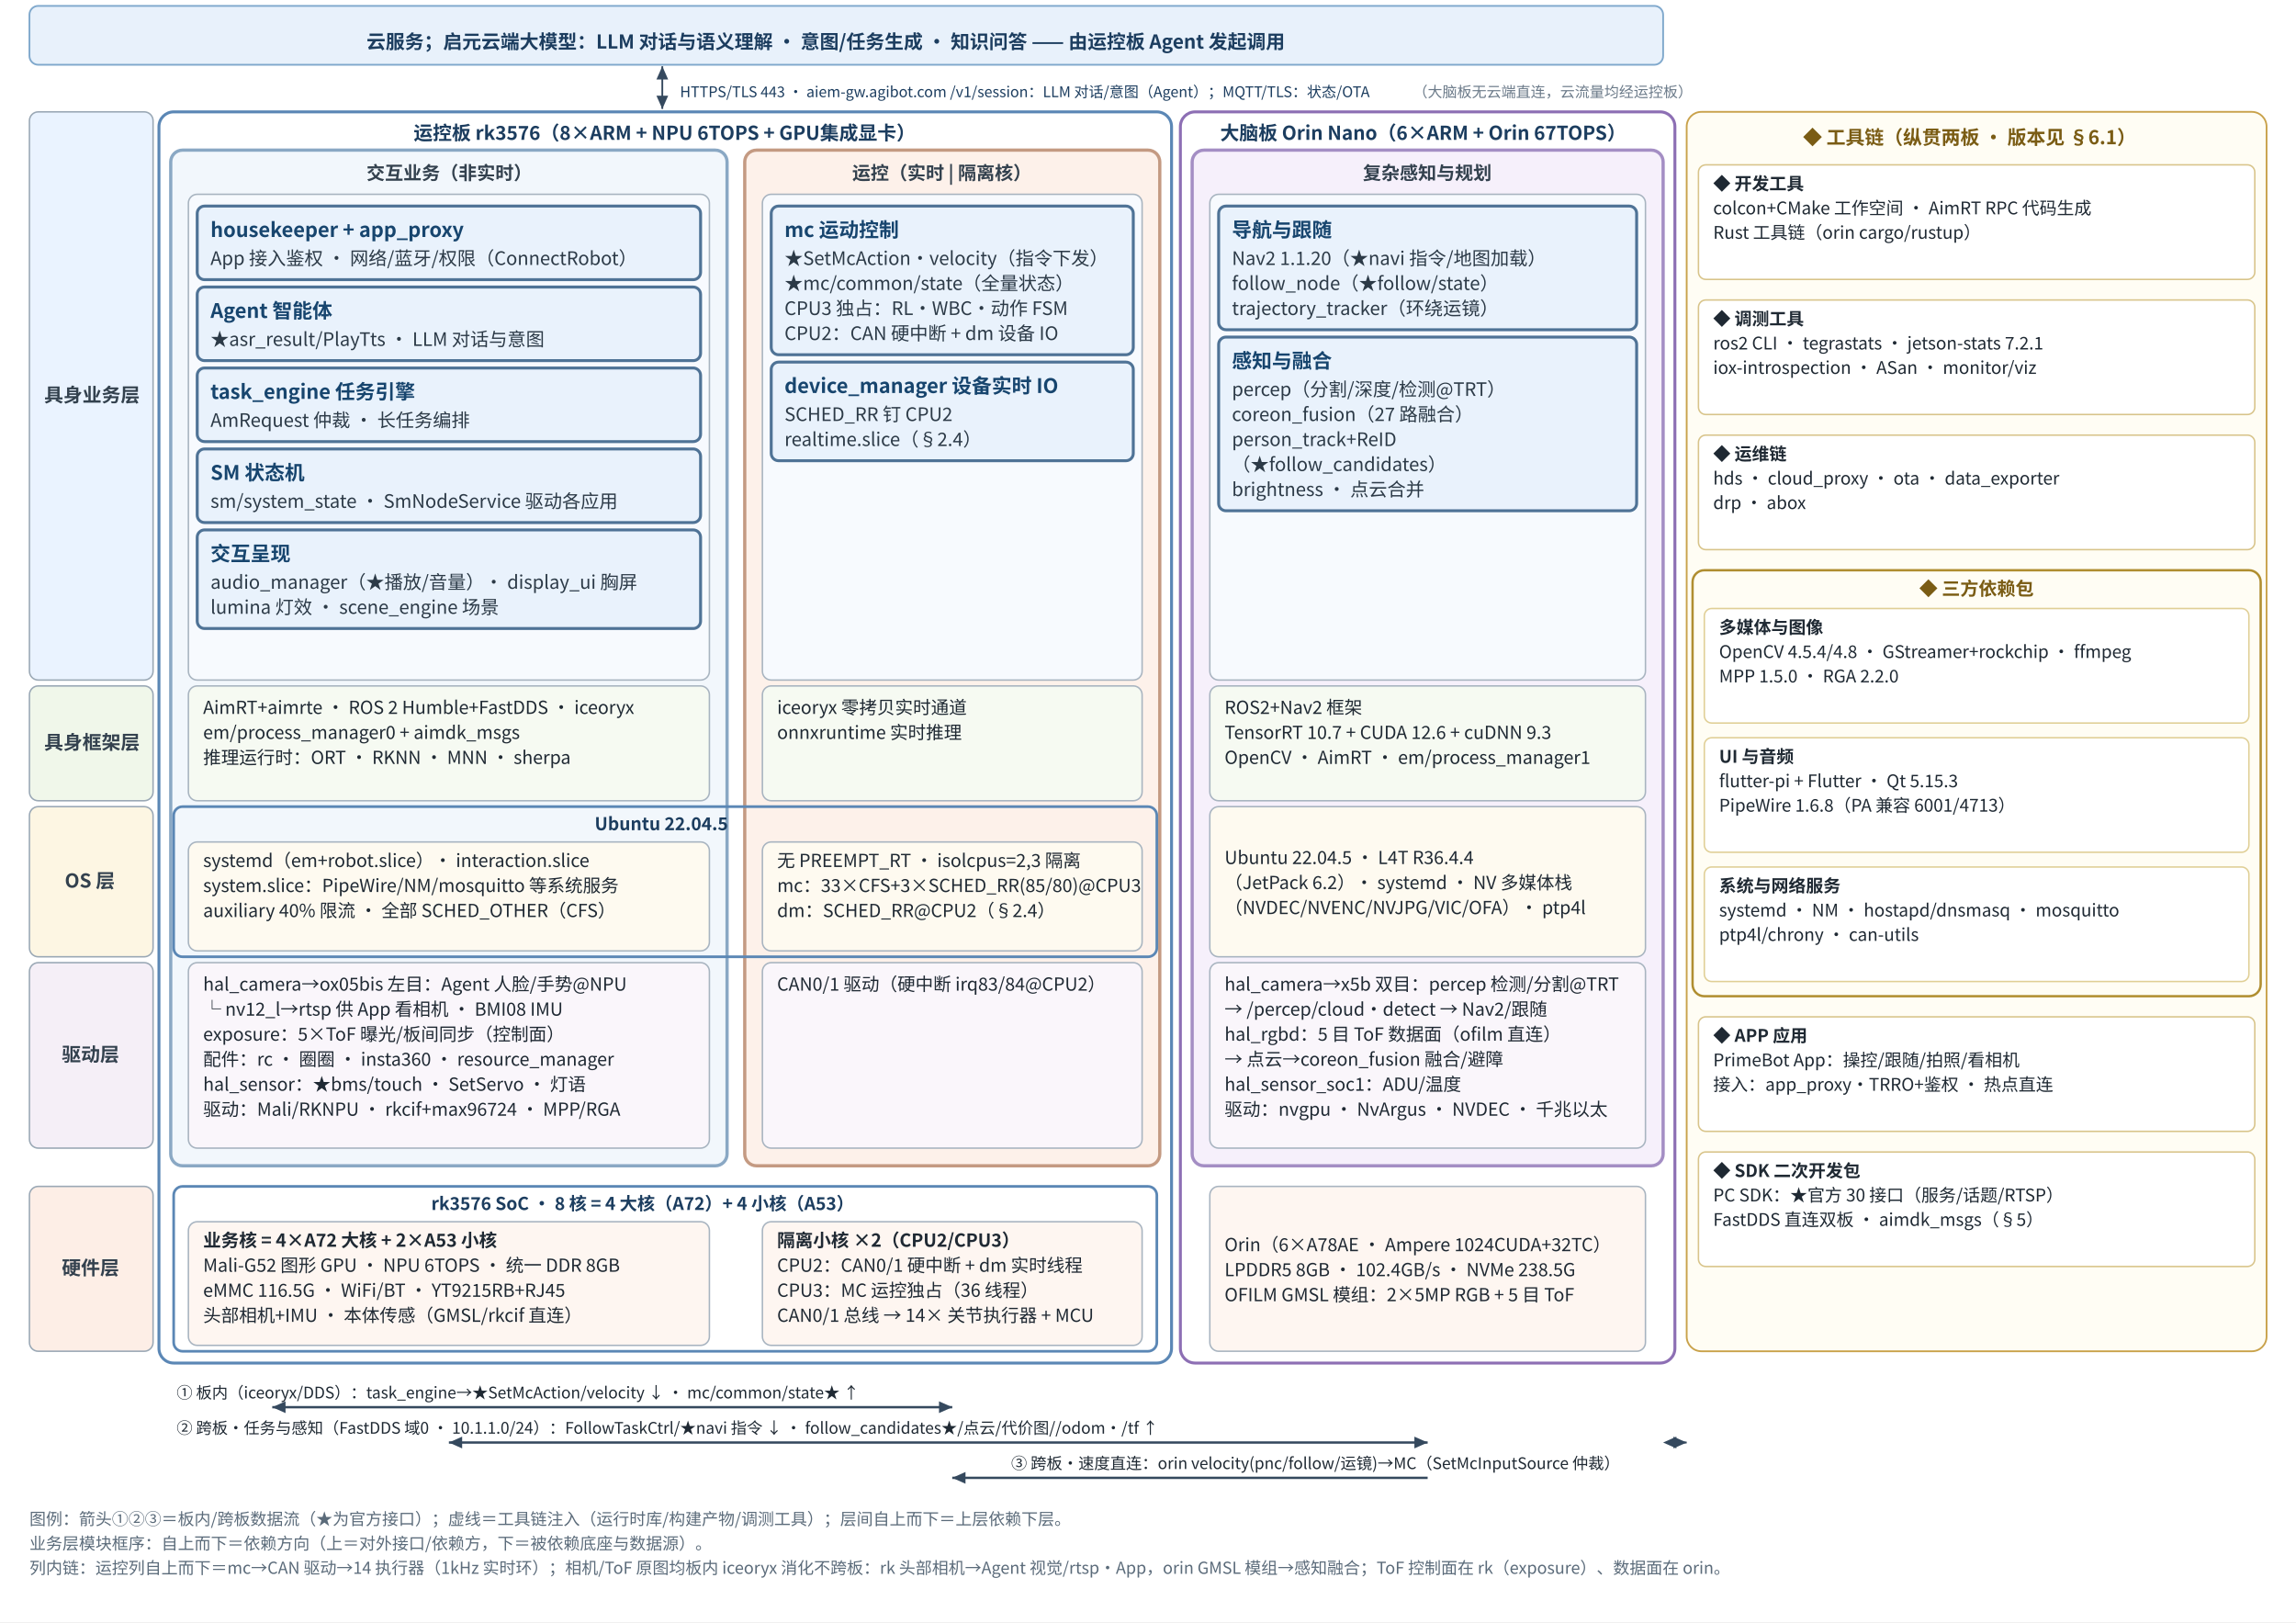
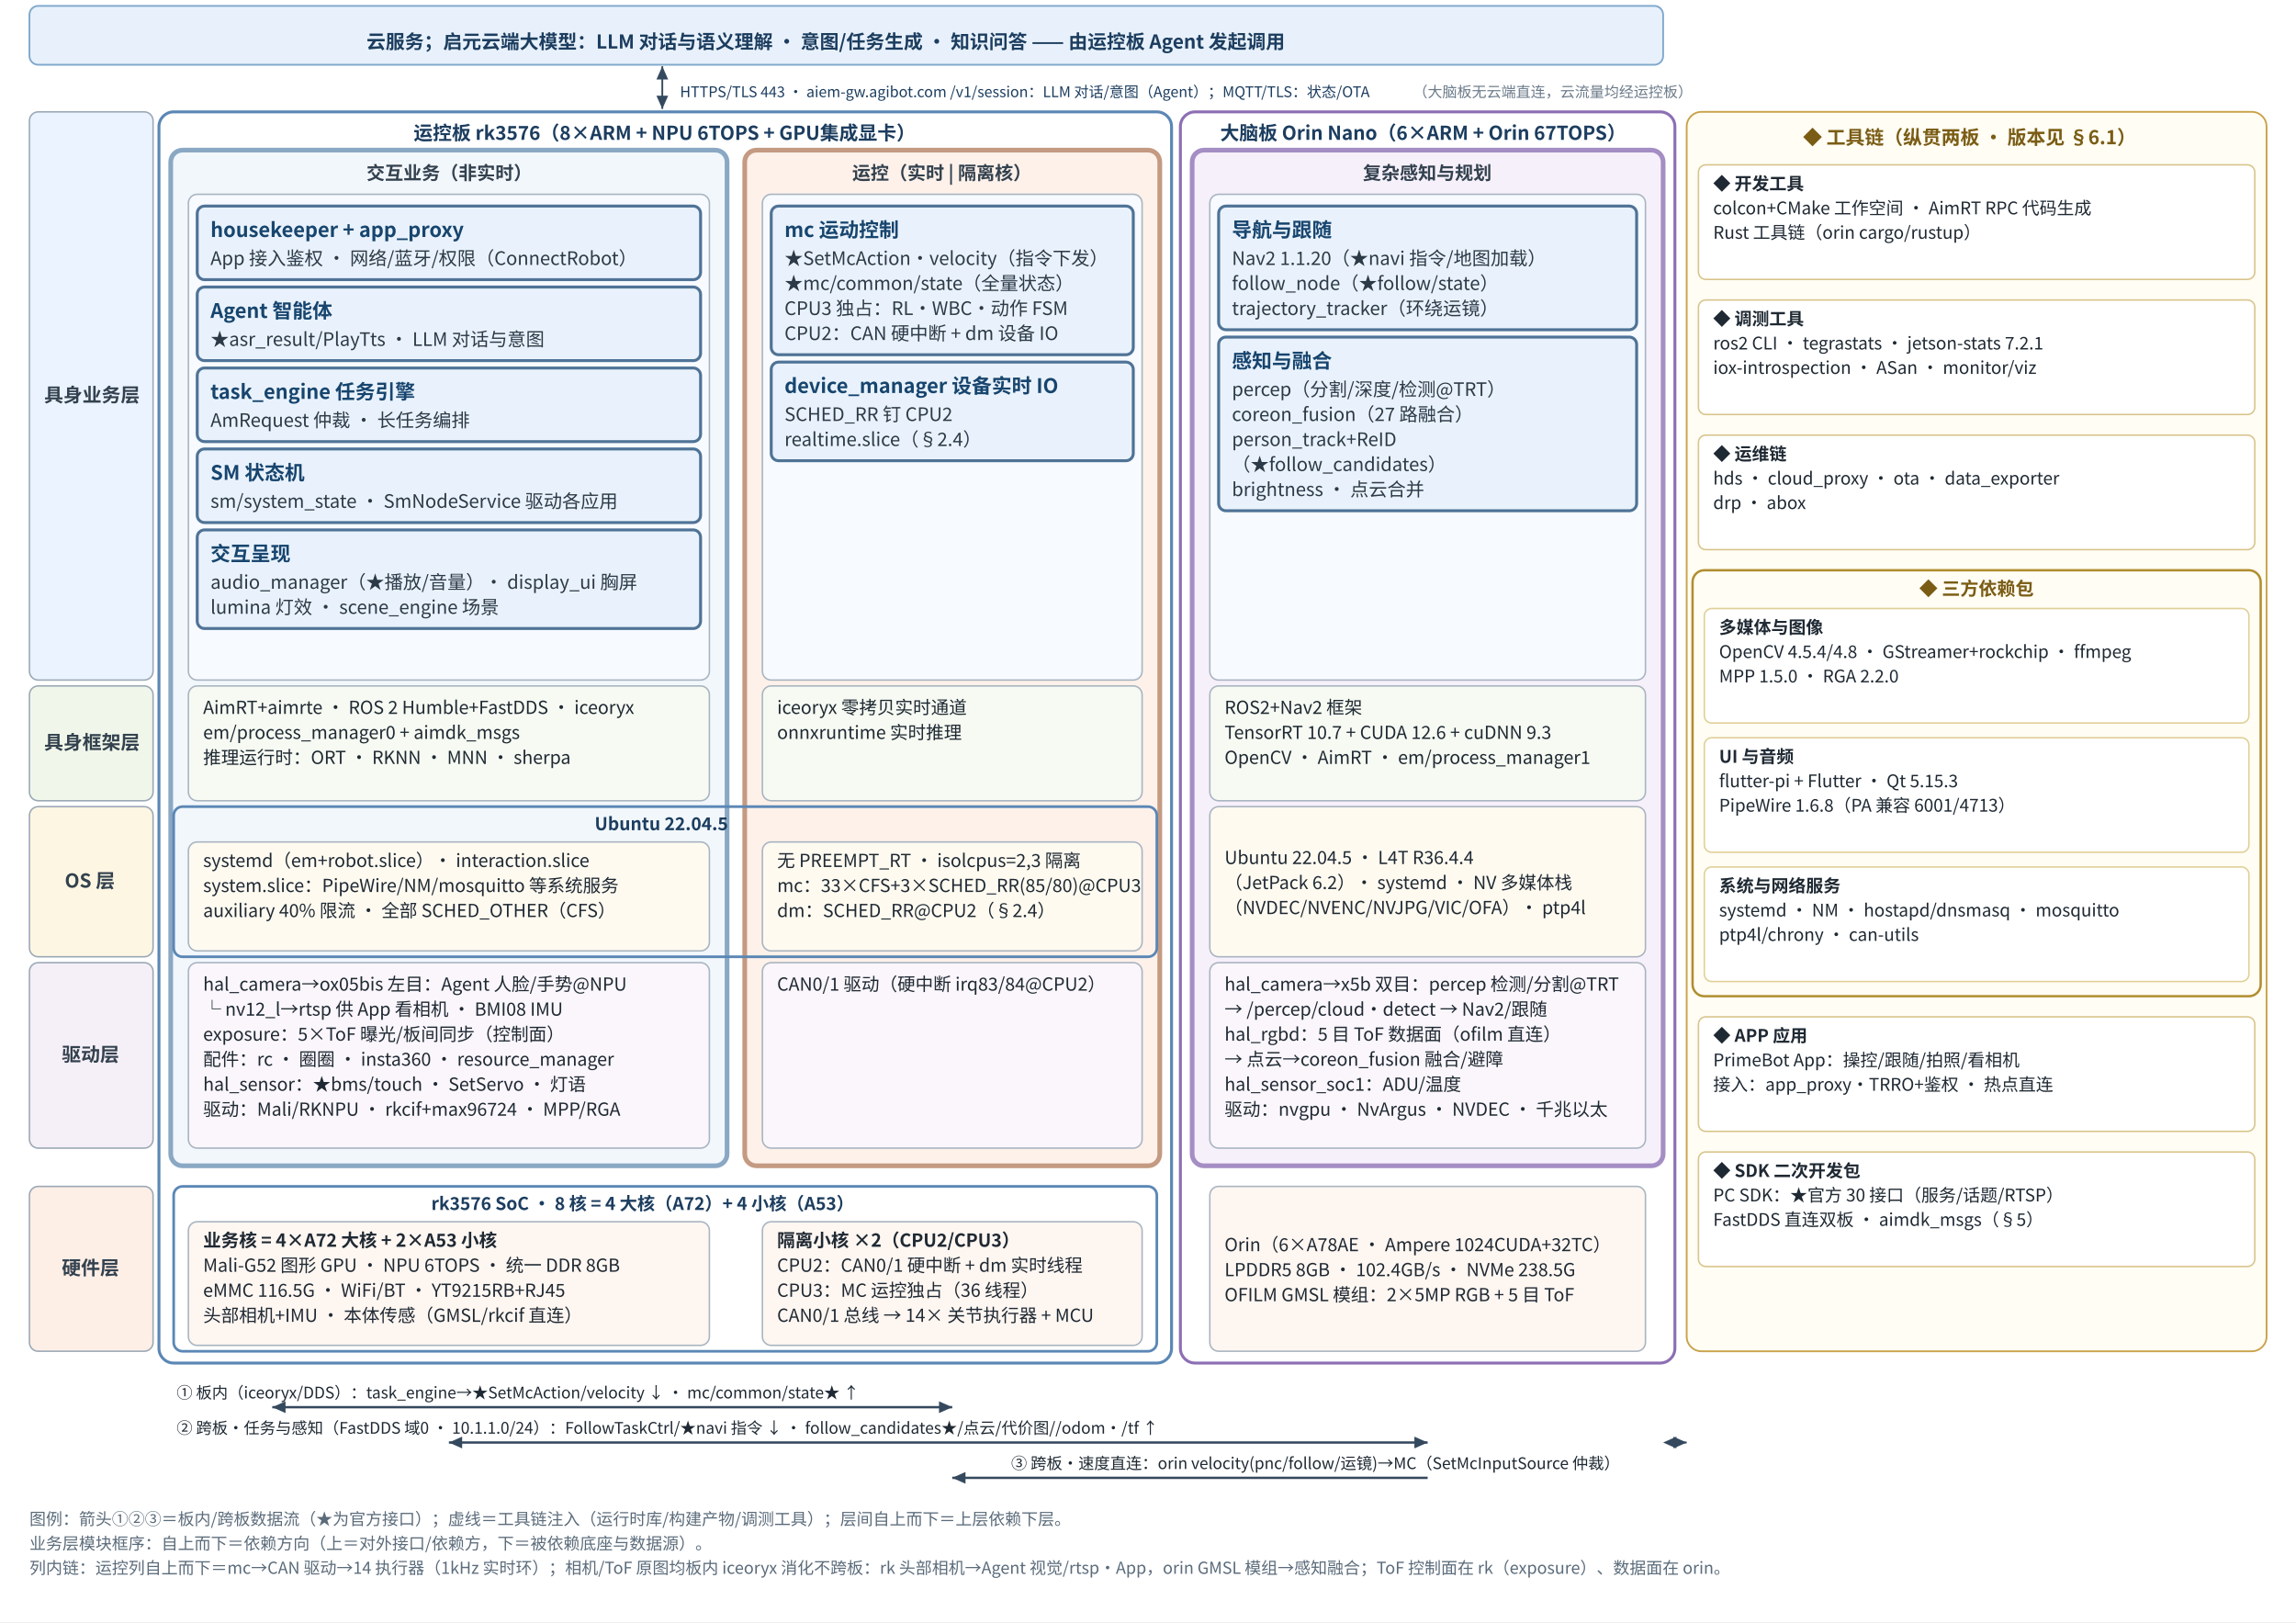
<svg xmlns="http://www.w3.org/2000/svg" width="1560" height="1102" viewBox="0 0 1560 1102">
  <rect x="0" y="0" width="1560" height="1102" fill="#ffffff" />
  <rect x="20" y="4" width="1110" height="40" rx="6" fill="#e8f1fb" stroke="#7fa8cc" stroke-width="1.2" />
  <text x="249" y="33" font-family="Noto Sans CJK SC" font-size="13" fill="#1c3d5f" font-weight="700">云服务；启元云端大模型：LLM 对话与语义理解 · 意图/任务生成 · 知识问答 —— 由运控板 Agent 发起调用</text>
  <line x1="450" y1="45" x2="450" y2="74" stroke="#35495e" stroke-width="1.2" />
  <polygon points="450,74 446,65 454,65" fill="#35495e" />
  <polygon points="450,45 454,54 446,54" fill="#35495e" />
  <text x="462" y="66" font-family="Noto Sans CJK SC" font-size="10" fill="#1c3d5f">HTTPS/TLS 443 · aiem-gw.agibot.com /v1/session：LLM 对话/意图（Agent）；MQTT/TLS：状态/OTA</text>
  <text x="960" y="66" font-family="Noto Sans CJK SC" font-size="10" fill="#6b7a89">（大脑板无云端直连，云流量均经运控板）</text>
  <rect x="108" y="76" width="688" height="850" rx="10" fill="#ffffff" stroke="#5b87b5" stroke-width="2" />
  <text x="281" y="95" font-family="Noto Sans CJK SC" font-size="13" fill="#1c3d5f" font-weight="700">运控板 rk3576（8×ARM + NPU 6TOPS + GPU集成显卡）</text>
  <rect x="802" y="76" width="336" height="850" rx="10" fill="#ffffff" stroke="#8d6fb4" stroke-width="2" />
  <text x="829" y="95" font-family="Noto Sans CJK SC" font-size="13" fill="#1c3d5f" font-weight="700">大脑板 Orin Nano（6×ARM + Orin 67TOPS）</text>
-   <rect x="116" y="102" width="378" height="690" rx="8" fill="#f2f7fc" stroke="#8aa8c4" stroke-width="2.2" />
+   <rect x="116" y="102" width="378" height="690" rx="8" fill="#f2f7fc" stroke="#8aa8c4" stroke-width="3.2" />
  <text x="249" y="122" font-family="Noto Sans CJK SC" font-size="12.5" fill="#33414e" font-weight="700">交互业务（非实时）</text>
-   <rect x="506" y="102" width="282" height="690" rx="8" fill="#fdf1ea" stroke="#c49a82" stroke-width="2.2" />
+   <rect x="506" y="102" width="282" height="690" rx="8" fill="#fdf1ea" stroke="#c49a82" stroke-width="3.2" />
  <text x="579" y="122" font-family="Noto Sans CJK SC" font-size="12.5" fill="#33414e" font-weight="700">运控（实时 | 隔离核）</text>
-   <rect x="810" y="102" width="320" height="690" rx="8" fill="#f6f0fb" stroke="#a48ec4" stroke-width="2.2" />
+   <rect x="810" y="102" width="320" height="690" rx="8" fill="#f6f0fb" stroke="#a48ec4" stroke-width="3.2" />
  <text x="926" y="122" font-family="Noto Sans CJK SC" font-size="12.5" fill="#33414e" font-weight="700">复杂感知与规划</text>
  <rect x="20" y="76" width="84" height="386" rx="6" fill="#eaf3ff" stroke="#9aa8b5" stroke-width="1" />
  <text x="30" y="273" font-family="Noto Sans CJK SC" font-size="13" fill="#33414e" font-weight="700">具身业务层</text>
  <rect x="128" y="132" width="354" height="330" rx="6" fill="#f7fafe" stroke="#a8b4c0" stroke-width="1" />
  <rect x="134" y="140" width="342" height="50" rx="5" fill="#e9f2fc" stroke="#4f7396" stroke-width="2" />
  <text x="143" y="161" font-family="Noto Sans CJK SC" font-size="13.6" fill="#17456e" font-weight="700">housekeeper + app_proxy</text>
  <text x="143" y="180" font-family="Noto Sans CJK SC" font-size="12.6" fill="#2c3a47">App 接入鉴权 · 网络/蓝牙/权限（ConnectRobot）</text>
  <rect x="134" y="195" width="342" height="50" rx="5" fill="#e9f2fc" stroke="#4f7396" stroke-width="2" />
  <text x="143" y="216" font-family="Noto Sans CJK SC" font-size="13.6" fill="#17456e" font-weight="700">Agent 智能体</text>
  <text x="143" y="235" font-family="Noto Sans CJK SC" font-size="12.6" fill="#2c3a47">★asr_result/PlayTts · LLM 对话与意图</text>
  <rect x="134" y="250" width="342" height="50" rx="5" fill="#e9f2fc" stroke="#4f7396" stroke-width="2" />
  <text x="143" y="271" font-family="Noto Sans CJK SC" font-size="13.6" fill="#17456e" font-weight="700">task_engine 任务引擎</text>
  <text x="143" y="290" font-family="Noto Sans CJK SC" font-size="12.6" fill="#2c3a47">AmRequest 仲裁 · 长任务编排</text>
  <rect x="134" y="305" width="342" height="50" rx="5" fill="#e9f2fc" stroke="#4f7396" stroke-width="2" />
  <text x="143" y="326" font-family="Noto Sans CJK SC" font-size="13.6" fill="#17456e" font-weight="700">SM 状态机</text>
  <text x="143" y="345" font-family="Noto Sans CJK SC" font-size="12.6" fill="#2c3a47">sm/system_state · SmNodeService 驱动各应用</text>
  <rect x="134" y="360" width="342" height="67" rx="5" fill="#e9f2fc" stroke="#4f7396" stroke-width="2" />
  <text x="143" y="381" font-family="Noto Sans CJK SC" font-size="13.6" fill="#17456e" font-weight="700">交互呈现</text>
  <text x="143" y="400" font-family="Noto Sans CJK SC" font-size="12.6" fill="#2c3a47">audio_manager（★播放/音量）· display_ui 胸屏</text>
  <text x="143" y="417" font-family="Noto Sans CJK SC" font-size="12.6" fill="#2c3a47">lumina 灯效 · scene_engine 场景</text>
  <rect x="518" y="132" width="258" height="330" rx="6" fill="#f7fafe" stroke="#a8b4c0" stroke-width="1" />
  <rect x="524" y="140" width="246" height="101" rx="5" fill="#e9f2fc" stroke="#4f7396" stroke-width="2" />
  <text x="533" y="161" font-family="Noto Sans CJK SC" font-size="13.6" fill="#17456e" font-weight="700">mc 运动控制</text>
  <text x="533" y="180" font-family="Noto Sans CJK SC" font-size="12.6" fill="#2c3a47">★SetMcAction·velocity（指令下发）</text>
  <text x="533" y="197" font-family="Noto Sans CJK SC" font-size="12.6" fill="#2c3a47">★mc/common/state（全量状态）</text>
  <text x="533" y="214" font-family="Noto Sans CJK SC" font-size="12.6" fill="#2c3a47">CPU3 独占：RL·WBC·动作 FSM</text>
  <text x="533" y="231" font-family="Noto Sans CJK SC" font-size="12.6" fill="#2c3a47">CPU2：CAN 硬中断 + dm 设备 IO</text>
  <rect x="524" y="246" width="246" height="67" rx="5" fill="#e9f2fc" stroke="#4f7396" stroke-width="2" />
  <text x="533" y="267" font-family="Noto Sans CJK SC" font-size="13.6" fill="#17456e" font-weight="700">device_manager 设备实时 IO</text>
  <text x="533" y="286" font-family="Noto Sans CJK SC" font-size="12.6" fill="#2c3a47">SCHED_RR 钉 CPU2</text>
  <text x="533" y="303" font-family="Noto Sans CJK SC" font-size="12.6" fill="#2c3a47">realtime.slice（§2.4）</text>
  <rect x="822" y="132" width="296" height="330" rx="6" fill="#f7fafe" stroke="#a8b4c0" stroke-width="1" />
  <rect x="828" y="140" width="284" height="84" rx="5" fill="#e9f2fc" stroke="#4f7396" stroke-width="2" />
  <text x="837" y="161" font-family="Noto Sans CJK SC" font-size="13.6" fill="#17456e" font-weight="700">导航与跟随</text>
  <text x="837" y="180" font-family="Noto Sans CJK SC" font-size="12.6" fill="#2c3a47">Nav2 1.1.20（★navi 指令/地图加载）</text>
  <text x="837" y="197" font-family="Noto Sans CJK SC" font-size="12.6" fill="#2c3a47">follow_node（★follow/state）</text>
  <text x="837" y="214" font-family="Noto Sans CJK SC" font-size="12.6" fill="#2c3a47">trajectory_tracker（环绕运镜）</text>
  <rect x="828" y="229" width="284" height="118" rx="5" fill="#e9f2fc" stroke="#4f7396" stroke-width="2" />
  <text x="837" y="250" font-family="Noto Sans CJK SC" font-size="13.6" fill="#17456e" font-weight="700">感知与融合</text>
  <text x="837" y="269" font-family="Noto Sans CJK SC" font-size="12.6" fill="#2c3a47">percep（分割/深度/检测@TRT）</text>
  <text x="837" y="286" font-family="Noto Sans CJK SC" font-size="12.6" fill="#2c3a47">coreon_fusion（27 路融合）</text>
  <text x="837" y="303" font-family="Noto Sans CJK SC" font-size="12.6" fill="#2c3a47">person_track+ReID</text>
  <text x="837" y="320" font-family="Noto Sans CJK SC" font-size="12.6" fill="#2c3a47">（★follow_candidates）</text>
  <text x="837" y="337" font-family="Noto Sans CJK SC" font-size="12.6" fill="#2c3a47">brightness · 点云合并</text>
  <rect x="20" y="466" width="84" height="78" rx="6" fill="#f0f7ea" stroke="#9aa8b5" stroke-width="1" />
  <text x="30" y="509" font-family="Noto Sans CJK SC" font-size="13" fill="#33414e" font-weight="700">具身框架层</text>
  <rect x="128" y="466" width="354" height="78" rx="6" fill="#f6faf2" stroke="#a8b4c0" stroke-width="1" />
  <text x="138" y="485" font-family="Noto Sans CJK SC" font-size="12.2" fill="#1f2933">AimRT+aimrte · ROS 2 Humble+FastDDS · iceoryx</text>
  <text x="138" y="502" font-family="Noto Sans CJK SC" font-size="12.2" fill="#1f2933">em/process_manager0 + aimdk_msgs</text>
  <text x="138" y="519" font-family="Noto Sans CJK SC" font-size="12.2" fill="#1f2933">推理运行时：ORT · RKNN · MNN · sherpa</text>
  <rect x="518" y="466" width="258" height="78" rx="6" fill="#f6faf2" stroke="#a8b4c0" stroke-width="1" />
  <text x="528" y="485" font-family="Noto Sans CJK SC" font-size="12.2" fill="#1f2933">iceoryx 零拷贝实时通道</text>
  <text x="528" y="502" font-family="Noto Sans CJK SC" font-size="12.2" fill="#1f2933">onnxruntime 实时推理</text>
  <rect x="822" y="466" width="296" height="78" rx="6" fill="#f6faf2" stroke="#a8b4c0" stroke-width="1" />
  <text x="832" y="485" font-family="Noto Sans CJK SC" font-size="12.2" fill="#1f2933">ROS2+Nav2 框架</text>
  <text x="832" y="502" font-family="Noto Sans CJK SC" font-size="12.2" fill="#1f2933">TensorRT 10.7 + CUDA 12.6 + cuDNN 9.3</text>
  <text x="832" y="519" font-family="Noto Sans CJK SC" font-size="12.2" fill="#1f2933">OpenCV · AimRT · em/process_manager1</text>
  <rect x="20" y="548" width="84" height="102" rx="6" fill="#fdf6e3" stroke="#9aa8b5" stroke-width="1" />
  <text x="44" y="603" font-family="Noto Sans CJK SC" font-size="13" fill="#33414e" font-weight="700">OS 层</text>
  <rect x="118" y="548" width="668" height="102" rx="6" fill="none" stroke="#5b87b5" stroke-width="1.8" />
  <text x="404" y="564" font-family="Noto Sans CJK SC" font-size="12" fill="#1c3d5f" font-weight="700">Ubuntu 22.04.5</text>
  <rect x="128" y="572" width="354" height="74" rx="6" fill="#fefaf0" stroke="#a8b4c0" stroke-width="1" />
  <text x="138" y="589" font-family="Noto Sans CJK SC" font-size="12.2" fill="#1f2933">systemd（em+robot.slice）· interaction.slice</text>
  <text x="138" y="606" font-family="Noto Sans CJK SC" font-size="12.2" fill="#1f2933">system.slice：PipeWire/NM/mosquitto 等系统服务</text>
  <text x="138" y="623" font-family="Noto Sans CJK SC" font-size="12.2" fill="#1f2933">auxiliary 40% 限流 · 全部 SCHED_OTHER（CFS）</text>
  <rect x="518" y="572" width="258" height="74" rx="6" fill="#fefaf0" stroke="#a8b4c0" stroke-width="1" />
  <text x="528" y="589" font-family="Noto Sans CJK SC" font-size="12.2" fill="#1f2933">无 PREEMPT_RT · isolcpus=2,3 隔离</text>
  <text x="528" y="606" font-family="Noto Sans CJK SC" font-size="12.2" fill="#1f2933">mc：33×CFS+3×SCHED_RR(85/80)@CPU3</text>
  <text x="528" y="623" font-family="Noto Sans CJK SC" font-size="12.2" fill="#1f2933">dm：SCHED_RR@CPU2（§2.4）</text>
  <rect x="822" y="548" width="296" height="102" rx="6" fill="#fefaf0" stroke="#a8b4c0" stroke-width="1" />
  <text x="832" y="587" font-family="Noto Sans CJK SC" font-size="12.2" fill="#1f2933">Ubuntu 22.04.5 · L4T R36.4.4</text>
  <text x="832" y="604" font-family="Noto Sans CJK SC" font-size="12.2" fill="#1f2933">（JetPack 6.2）· systemd · NV 多媒体栈</text>
  <text x="832" y="621" font-family="Noto Sans CJK SC" font-size="12.2" fill="#1f2933">（NVDEC/NVENC/NVJPG/VIC/OFA）· ptp4l</text>
  <rect x="20" y="654" width="84" height="126" rx="6" fill="#f5eff7" stroke="#9aa8b5" stroke-width="1" />
  <text x="42" y="721" font-family="Noto Sans CJK SC" font-size="13" fill="#33414e" font-weight="700">驱动层</text>
  <rect x="128" y="654" width="354" height="126" rx="6" fill="#faf6fb" stroke="#a8b4c0" stroke-width="1" />
  <text x="138" y="673" font-family="Noto Sans CJK SC" font-size="12.2" fill="#1f2933">hal_camera→ox05bis 左目：Agent 人脸/手势@NPU</text>
  <text x="138" y="690" font-family="Noto Sans CJK SC" font-size="12.2" fill="#1f2933">└ nv12_l→rtsp 供 App 看相机 · BMI08 IMU</text>
  <text x="138" y="707" font-family="Noto Sans CJK SC" font-size="12.2" fill="#1f2933">exposure：5×ToF 曝光/板间同步（控制面）</text>
  <text x="138" y="724" font-family="Noto Sans CJK SC" font-size="12.2" fill="#1f2933">配件：rc · 圈圈 · insta360 · resource_manager</text>
  <text x="138" y="741" font-family="Noto Sans CJK SC" font-size="12.2" fill="#1f2933">hal_sensor：★bms/touch · SetServo · 灯语</text>
  <text x="138" y="758" font-family="Noto Sans CJK SC" font-size="12.2" fill="#1f2933">驱动：Mali/RKNPU · rkcif+max96724 · MPP/RGA</text>
  <rect x="518" y="654" width="258" height="126" rx="6" fill="#faf6fb" stroke="#a8b4c0" stroke-width="1" />
  <text x="528" y="673" font-family="Noto Sans CJK SC" font-size="12.2" fill="#1f2933">CAN0/1 驱动（硬中断 irq83/84@CPU2）</text>
  <rect x="822" y="654" width="296" height="126" rx="6" fill="#faf6fb" stroke="#a8b4c0" stroke-width="1" />
  <text x="832" y="673" font-family="Noto Sans CJK SC" font-size="12.2" fill="#1f2933">hal_camera→x5b 双目：percep 检测/分割@TRT</text>
  <text x="832" y="690" font-family="Noto Sans CJK SC" font-size="12.2" fill="#1f2933">→ /percep/cloud·detect → Nav2/跟随</text>
  <text x="832" y="707" font-family="Noto Sans CJK SC" font-size="12.2" fill="#1f2933">hal_rgbd：5 目 ToF 数据面（ofilm 直连）</text>
  <text x="832" y="724" font-family="Noto Sans CJK SC" font-size="12.2" fill="#1f2933">→ 点云→coreon_fusion 融合/避障</text>
  <text x="832" y="741" font-family="Noto Sans CJK SC" font-size="12.2" fill="#1f2933">hal_sensor_soc1：ADU/温度</text>
  <text x="832" y="758" font-family="Noto Sans CJK SC" font-size="12.2" fill="#1f2933">驱动：nvgpu · NvArgus · NVDEC · 千兆以太</text>
  <rect x="20" y="806" width="84" height="112" rx="6" fill="#fdeee6" stroke="#9aa8b5" stroke-width="1" />
  <text x="42" y="866" font-family="Noto Sans CJK SC" font-size="13" fill="#33414e" font-weight="700">硬件层</text>
  <rect x="118" y="806" width="668" height="112" rx="6" fill="none" stroke="#5b87b5" stroke-width="1.8" />
  <text x="293" y="822" font-family="Noto Sans CJK SC" font-size="12" fill="#1c3d5f" font-weight="700">rk3576 SoC · 8 核 = 4 大核（A72）+ 4 小核（A53）</text>
  <rect x="128" y="830" width="354" height="84" rx="6" fill="#fef6f1" stroke="#a8b4c0" stroke-width="1" />
  <text x="138" y="847" font-family="Noto Sans CJK SC" font-size="12.2" fill="#1f2933" font-weight="700">业务核 = 4×A72 大核 + 2×A53 小核</text>
  <text x="138" y="864" font-family="Noto Sans CJK SC" font-size="12.2" fill="#1f2933">Mali-G52 图形 GPU · NPU 6TOPS · 统一 DDR 8GB</text>
  <text x="138" y="881" font-family="Noto Sans CJK SC" font-size="12.2" fill="#1f2933">eMMC 116.5G · WiFi/BT · YT9215RB+RJ45</text>
  <text x="138" y="898" font-family="Noto Sans CJK SC" font-size="12.2" fill="#1f2933">头部相机+IMU · 本体传感（GMSL/rkcif 直连）</text>
  <rect x="518" y="830" width="258" height="84" rx="6" fill="#fef6f1" stroke="#a8b4c0" stroke-width="1" />
  <text x="528" y="847" font-family="Noto Sans CJK SC" font-size="12.2" fill="#1f2933" font-weight="700">隔离小核 ×2（CPU2/CPU3）</text>
  <text x="528" y="864" font-family="Noto Sans CJK SC" font-size="12.2" fill="#1f2933">CPU2：CAN0/1 硬中断 + dm 实时线程</text>
  <text x="528" y="881" font-family="Noto Sans CJK SC" font-size="12.2" fill="#1f2933">CPU3：MC 运控独占（36 线程）</text>
  <text x="528" y="898" font-family="Noto Sans CJK SC" font-size="12.2" fill="#1f2933">CAN0/1 总线 → 14× 关节执行器 + MCU</text>
  <rect x="822" y="806" width="296" height="112" rx="6" fill="#fef6f1" stroke="#a8b4c0" stroke-width="1" />
  <text x="832" y="850" font-family="Noto Sans CJK SC" font-size="12.2" fill="#1f2933">Orin（6×A78AE · Ampere 1024CUDA+32TC）</text>
  <text x="832" y="867" font-family="Noto Sans CJK SC" font-size="12.2" fill="#1f2933">LPDDR5 8GB · 102.4GB/s · NVMe 238.5G</text>
  <text x="832" y="884" font-family="Noto Sans CJK SC" font-size="12.2" fill="#1f2933">OFILM GMSL 模组：2×5MP RGB + 5 目 ToF</text>
  <rect x="1146" y="76" width="394" height="842" rx="10" fill="#fffdf4" stroke="#c9a24b" stroke-width="1.2" />
  <text x="1225" y="98" font-family="Noto Sans CJK SC" font-size="13" fill="#7a5c14" font-weight="700">◆ 工具链（纵贯两板 · 版本见 §6.1）</text>
  <rect x="1154" y="112" width="378" height="77.8" rx="5" fill="#ffffff" stroke="#d8c48a" stroke-width="1" />
  <text x="1164" y="129" font-family="Noto Sans CJK SC" font-size="11.8" fill="#1f2933" font-weight="700">◆ 开发工具</text>
  <text x="1164" y="145.6" font-family="Noto Sans CJK SC" font-size="11.8" fill="#1f2933">colcon+CMake 工作空间 · AimRT RPC 代码生成</text>
  <text x="1164" y="162.2" font-family="Noto Sans CJK SC" font-size="11.8" fill="#1f2933">Rust 工具链（orin cargo/rustup）</text>
  <rect x="1154" y="203.8" width="378" height="77.8" rx="5" fill="#ffffff" stroke="#d8c48a" stroke-width="1" />
  <text x="1164" y="220.8" font-family="Noto Sans CJK SC" font-size="11.8" fill="#1f2933" font-weight="700">◆ 调测工具</text>
  <text x="1164" y="237.4" font-family="Noto Sans CJK SC" font-size="11.8" fill="#1f2933">ros2 CLI · tegrastats · jetson-stats 7.2.1</text>
  <text x="1164" y="254.0" font-family="Noto Sans CJK SC" font-size="11.8" fill="#1f2933">iox-introspection · ASan · monitor/viz</text>
  <rect x="1154" y="295.6" width="378" height="77.8" rx="5" fill="#ffffff" stroke="#d8c48a" stroke-width="1" />
  <text x="1164" y="312.6" font-family="Noto Sans CJK SC" font-size="11.8" fill="#1f2933" font-weight="700">◆ 运维链</text>
  <text x="1164" y="329.2" font-family="Noto Sans CJK SC" font-size="11.8" fill="#1f2933">hds · cloud_proxy · ota · data_exporter</text>
  <text x="1164" y="345.8" font-family="Noto Sans CJK SC" font-size="11.8" fill="#1f2933">drp · abox</text>
  <rect x="1150" y="387.4" width="386" height="289.4" rx="8" fill="none" stroke="#b08e30" stroke-width="1.6" />
  <text x="1304" y="404.4" font-family="Noto Sans CJK SC" font-size="12.5" fill="#7a5c14" font-weight="700">◆ 三方依赖包</text>
  <rect x="1158" y="413.4" width="370" height="77.8" rx="5" fill="#ffffff" stroke="#e0cf96" stroke-width="1" />
  <text x="1168" y="430.4" font-family="Noto Sans CJK SC" font-size="11.8" fill="#1f2933" font-weight="700">多媒体与图像</text>
  <text x="1168" y="447" font-family="Noto Sans CJK SC" font-size="11.8" fill="#1f2933">OpenCV 4.5.4/4.8 · GStreamer+rockchip · ffmpeg</text>
  <text x="1168" y="463.6" font-family="Noto Sans CJK SC" font-size="11.8" fill="#1f2933">MPP 1.5.0 · RGA 2.2.0</text>
  <rect x="1158" y="501.2" width="370" height="77.8" rx="5" fill="#ffffff" stroke="#e0cf96" stroke-width="1" />
  <text x="1168" y="518.2" font-family="Noto Sans CJK SC" font-size="11.8" fill="#1f2933" font-weight="700">UI 与音频</text>
  <text x="1168" y="534.8" font-family="Noto Sans CJK SC" font-size="11.8" fill="#1f2933">flutter-pi + Flutter · Qt 5.15.3</text>
  <text x="1168" y="551.4" font-family="Noto Sans CJK SC" font-size="11.8" fill="#1f2933">PipeWire 1.6.8（PA 兼容 6001/4713）</text>
  <rect x="1158" y="589.0" width="370" height="77.8" rx="5" fill="#ffffff" stroke="#e0cf96" stroke-width="1" />
  <text x="1168" y="606.0" font-family="Noto Sans CJK SC" font-size="11.8" fill="#1f2933" font-weight="700">系统与网络服务</text>
  <text x="1168" y="622.6" font-family="Noto Sans CJK SC" font-size="11.8" fill="#1f2933">systemd · NM · hostapd/dnsmasq · mosquitto</text>
  <text x="1168" y="639.2" font-family="Noto Sans CJK SC" font-size="11.8" fill="#1f2933">ptp4l/chrony · can-utils</text>
  <rect x="1154" y="690.8" width="378" height="77.8" rx="5" fill="#ffffff" stroke="#d8c48a" stroke-width="1" />
  <text x="1164" y="707.8" font-family="Noto Sans CJK SC" font-size="11.8" fill="#1f2933" font-weight="700">◆ APP 应用</text>
  <text x="1164" y="724.4" font-family="Noto Sans CJK SC" font-size="11.8" fill="#1f2933">PrimeBot App：操控/跟随/拍照/看相机</text>
  <text x="1164" y="741" font-family="Noto Sans CJK SC" font-size="11.8" fill="#1f2933">接入：app_proxy·TRRO+鉴权 · 热点直连</text>
  <rect x="1154" y="782.6" width="378" height="77.8" rx="5" fill="#ffffff" stroke="#d8c48a" stroke-width="1" />
  <text x="1164" y="799.6" font-family="Noto Sans CJK SC" font-size="11.8" fill="#1f2933" font-weight="700">◆ SDK 二次开发包</text>
  <text x="1164" y="816.2" font-family="Noto Sans CJK SC" font-size="11.8" fill="#1f2933">PC SDK：★官方 30 接口（服务/话题/RTSP）</text>
  <text x="1164" y="832.8" font-family="Noto Sans CJK SC" font-size="11.8" fill="#1f2933">FastDDS 直连双板 · aimdk_msgs（§5）</text>
  <text x="120" y="950" font-family="Noto Sans CJK SC" font-size="10.8" fill="#1f2933">① 板内（iceoryx/DDS）：task_engine→★SetMcAction/velocity ↓ · mc/common/state★ ↑</text>
  <line x1="185" y1="956" x2="647" y2="956" stroke="#35495e" stroke-width="1.6" />
  <polygon points="647,956 638,960 638,952" fill="#35495e" />
  <polygon points="185,956 194,952 194,960" fill="#35495e" />
  <text x="120" y="974" font-family="Noto Sans CJK SC" font-size="10.8" fill="#1f2933">② 跨板·任务与感知（FastDDS 域0 · 10.1.1.0/24）：FollowTaskCtrl/★navi 指令 ↓ · follow_candidates★/点云/代价图//odom·/tf ↑</text>
  <line x1="305" y1="980" x2="970" y2="980" stroke="#35495e" stroke-width="1.6" />
  <polygon points="970,980 961,984 961,976" fill="#35495e" />
  <polygon points="305,980 314,976 314,984" fill="#35495e" />
  <text x="687" y="998" font-family="Noto Sans CJK SC" font-size="10.8" fill="#1f2933">③ 跨板·速度直连：orin velocity(pnc/follow/运镜)→MC（SetMcInputSource 仲裁）</text>
  <line x1="970" y1="1004" x2="647" y2="1004" stroke="#35495e" stroke-width="1.6" />
  <polygon points="647,1004 656,1000 656,1008" fill="#35495e" />
  <line x1="1146" y1="980" x2="1130" y2="980" stroke="#35495e" stroke-width="1.3" stroke-dasharray="5,4" />
  <polygon points="1130,980 1139,976 1139,984" fill="#35495e" />
  <polygon points="1146,980 1137,984 1137,976" fill="#35495e" />
  <text x="20" y="1036" font-family="Noto Sans CJK SC" font-size="11.2" fill="#5b6b7a">图例：箭头①②③＝板内/跨板数据流（★为官方接口）；虚线＝工具链注入（运行时库/构建产物/调测工具）；层间自上而下＝上层依赖下层。</text>
  <text x="20" y="1052.6" font-family="Noto Sans CJK SC" font-size="11.2" fill="#5b6b7a">业务层模块框序：自上而下＝依赖方向（上＝对外接口/依赖方，下＝被依赖底座与数据源）。</text>
  <text x="20" y="1069.2" font-family="Noto Sans CJK SC" font-size="11.2" fill="#5b6b7a">列内链：运控列自上而下＝mc→CAN 驱动→14 执行器（1kHz 实时环）；相机/ToF 原图均板内 iceoryx 消化不跨板：rk 头部相机→Agent 视觉/rtsp·App，orin GMSL 模组→感知融合；ToF 控制面在 rk（exposure）、数据面在 orin。</text>
</svg>
